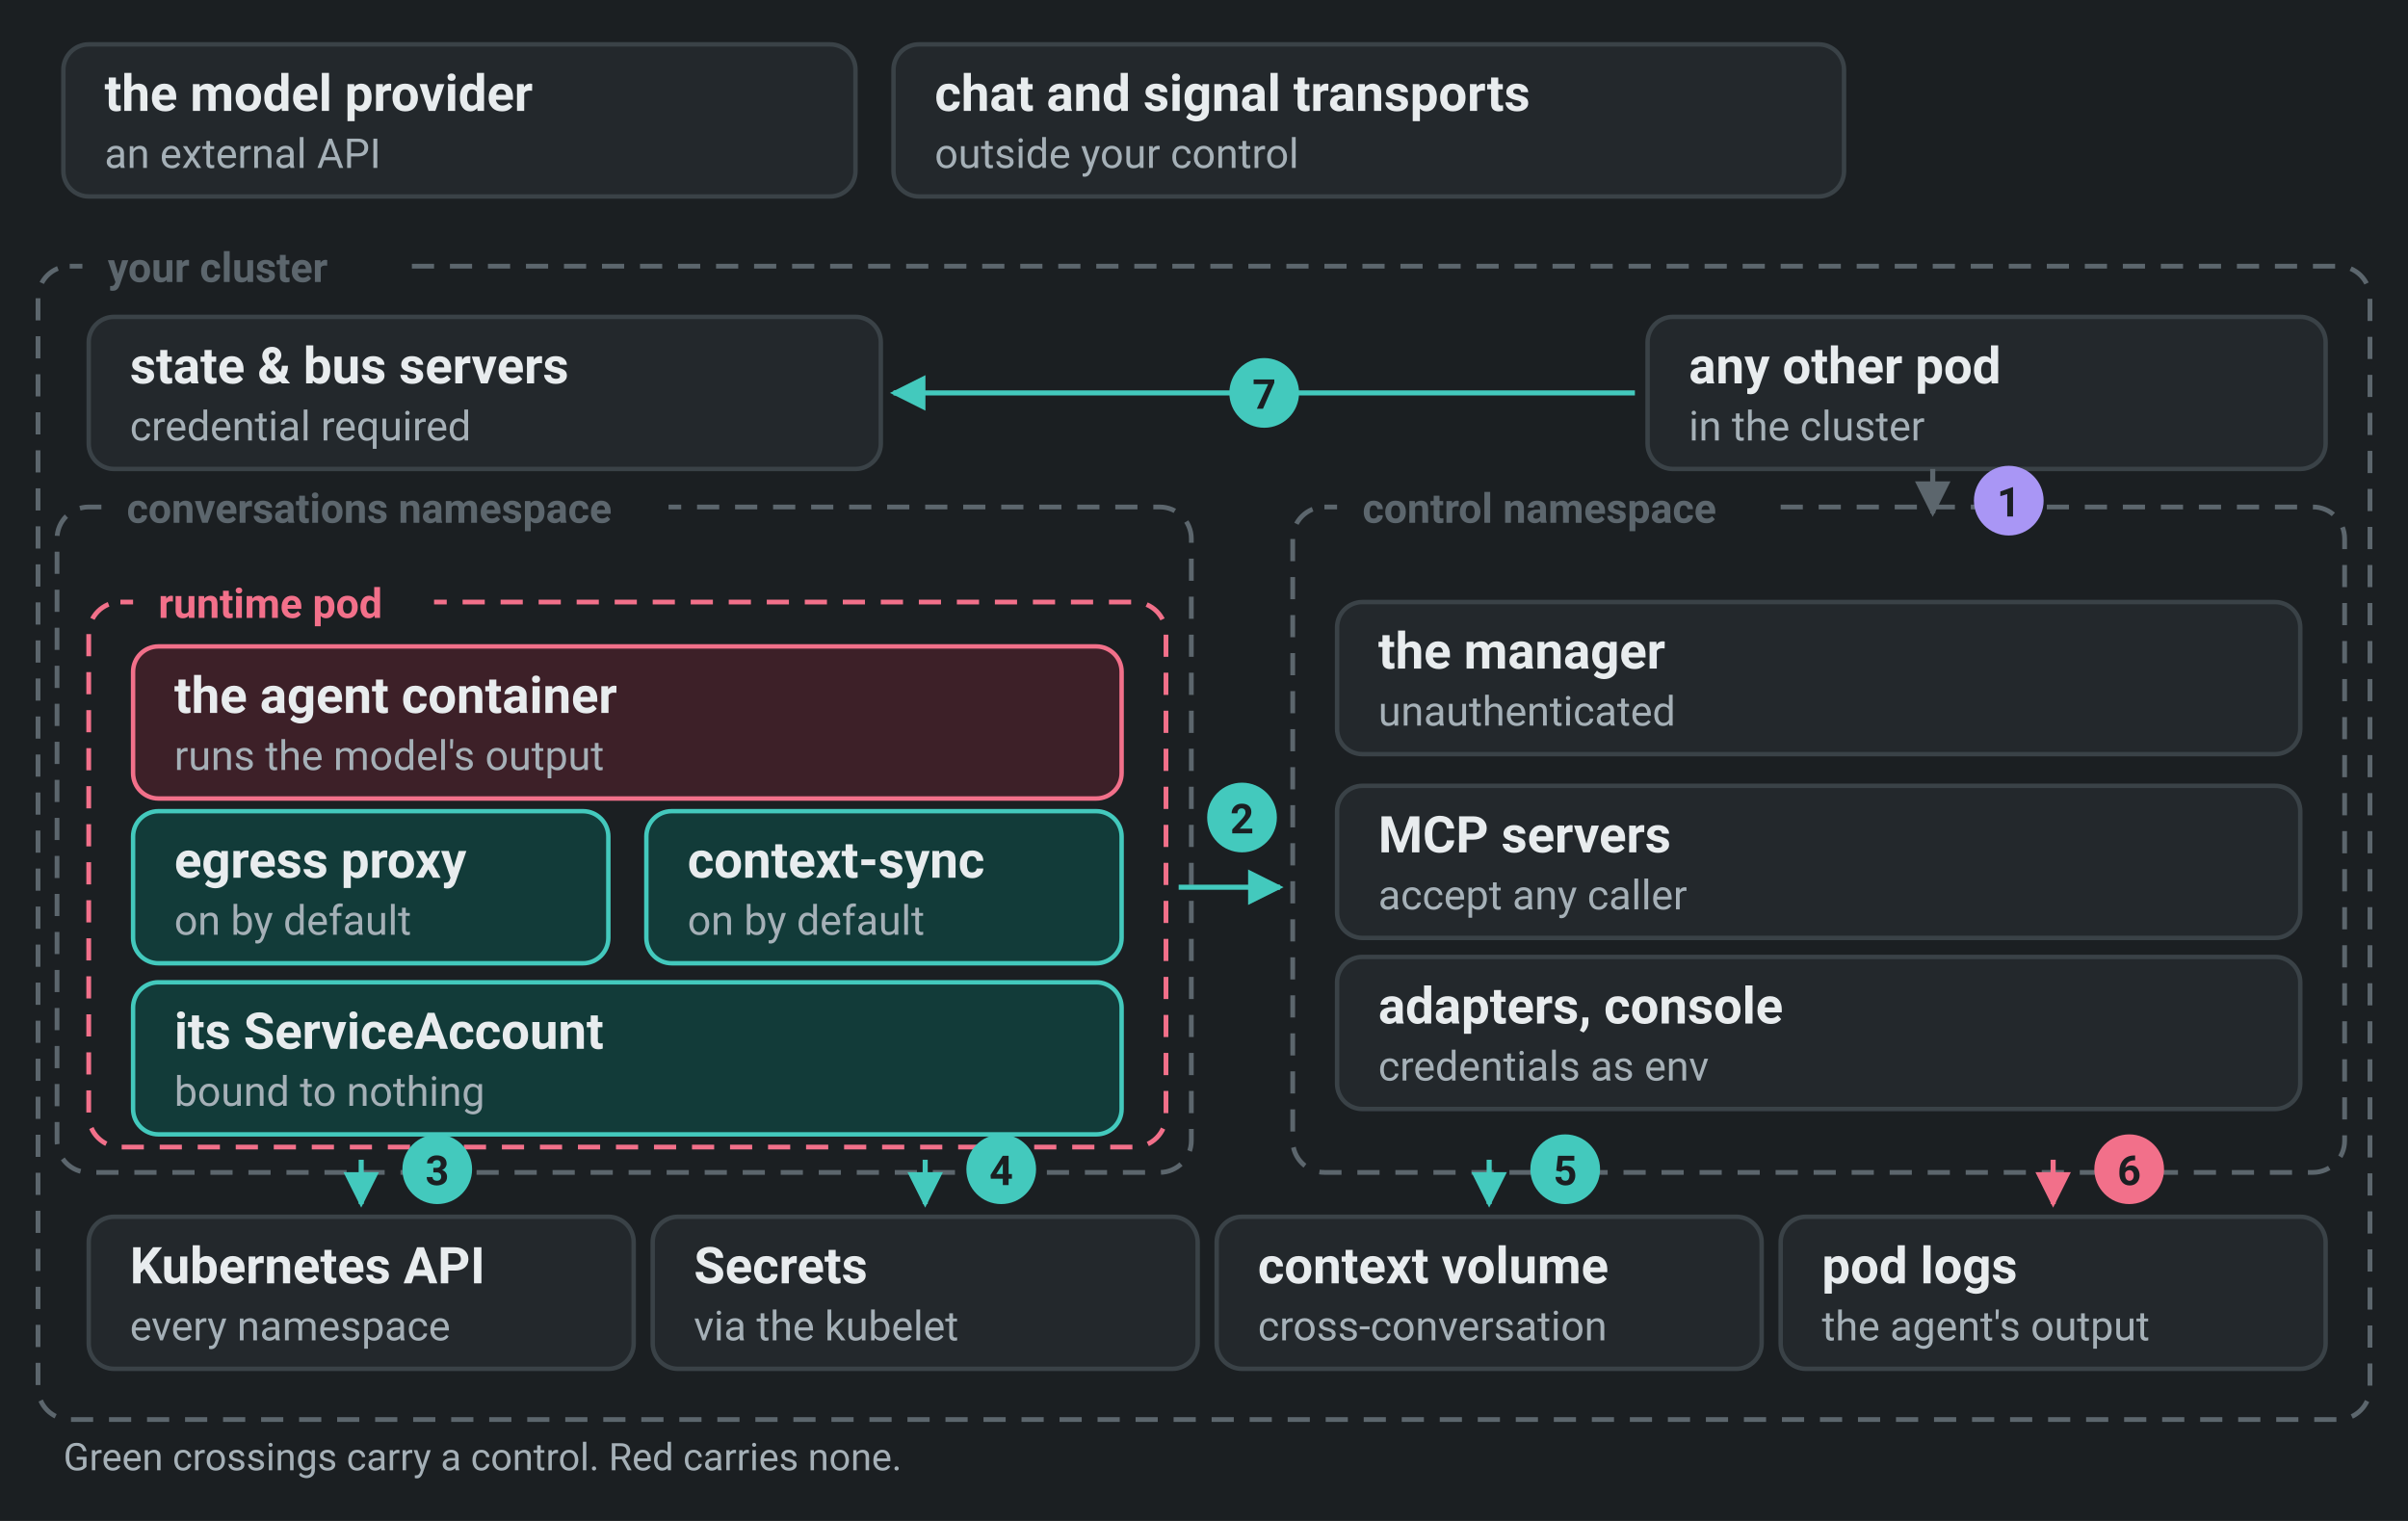
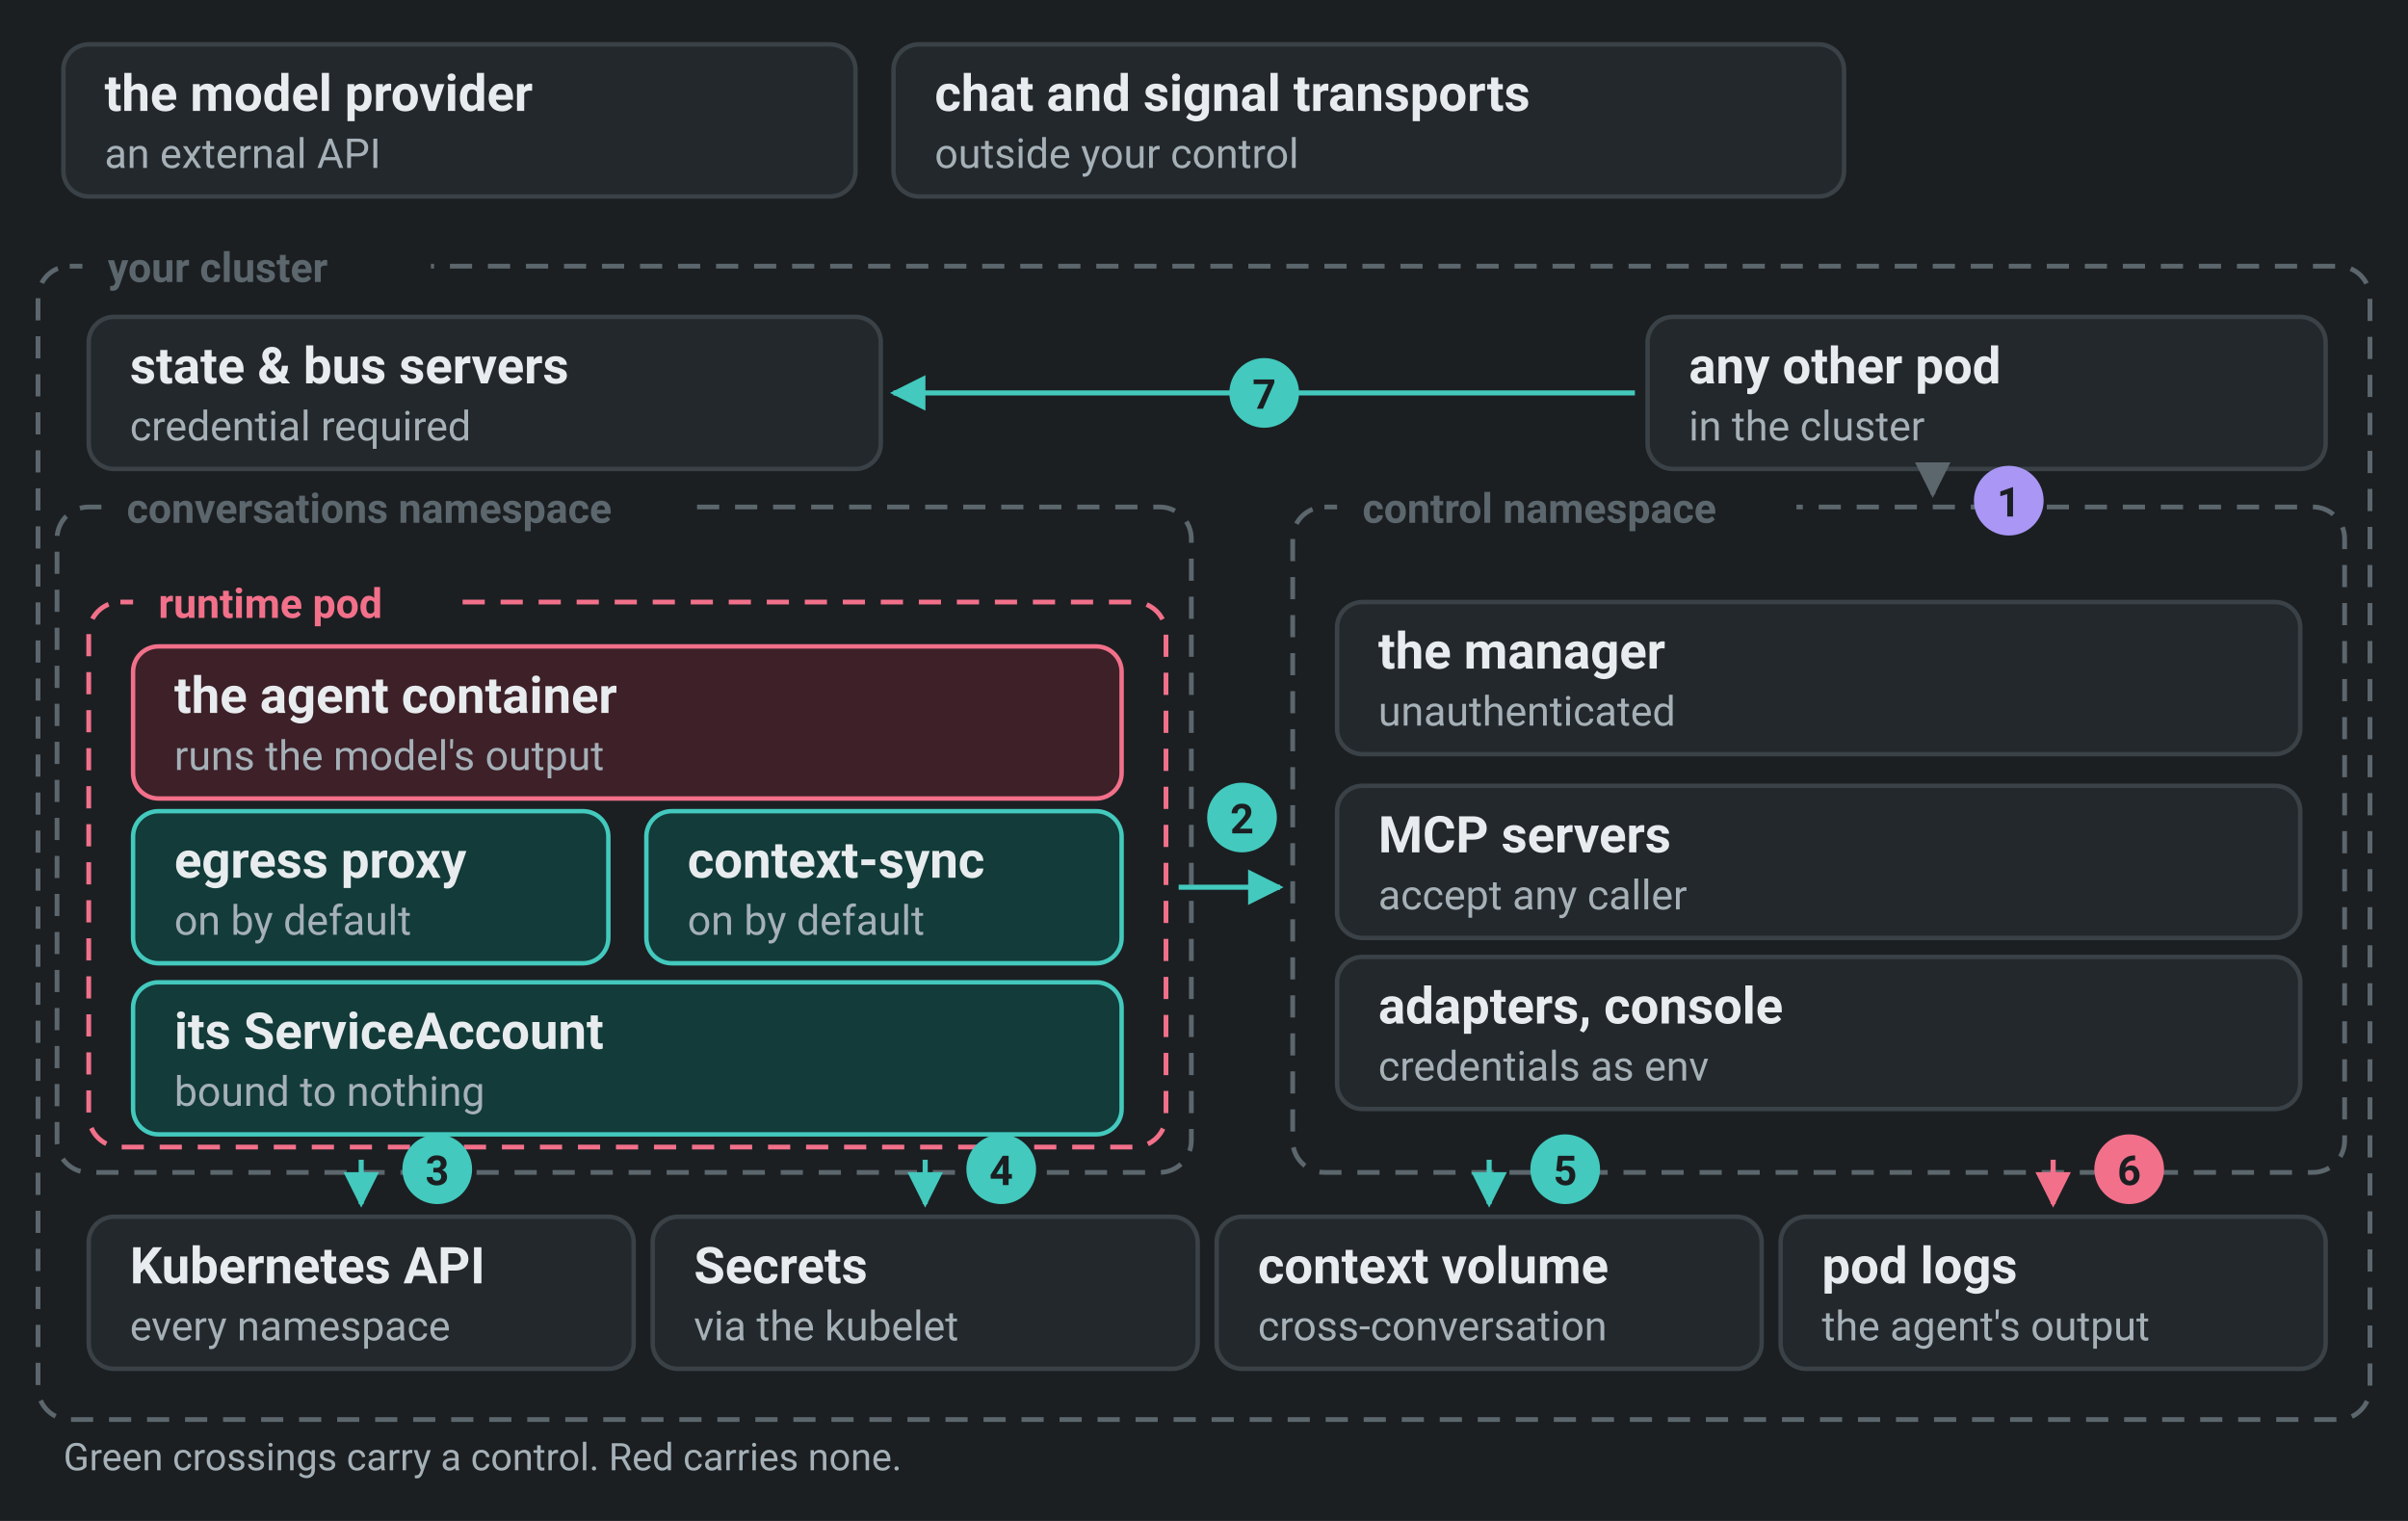
<svg xmlns="http://www.w3.org/2000/svg" viewBox="0 0 760 480" width="760" height="480" role="img">
  <rect width="760" height="480" fill="#1b1f22" />
  <defs>
    <marker id="ar-borderStrong" viewBox="0 0 10 10" refX="9" refY="5" markerWidth="7" markerHeight="7" orient="auto-start-reverse">
      <path d="M0,0 L10,5 L0,10 z" fill="#5c666d" />
    </marker>
    <marker id="ar-danger" viewBox="0 0 10 10" refX="9" refY="5" markerWidth="7" markerHeight="7" orient="auto-start-reverse">
      <path d="M0,0 L10,5 L0,10 z" fill="#f2708a" />
    </marker>
    <marker id="ar-brand" viewBox="0 0 10 10" refX="9" refY="5" markerWidth="7" markerHeight="7" orient="auto-start-reverse">
      <path d="M0,0 L10,5 L0,10 z" fill="#43c9bd" />
    </marker>
  </defs>
  <rect x="20" y="14" width="250" height="48" rx="8" fill="#23282c" stroke="#3a4247" stroke-width="1.4" />
  <text x="33" y="35" fill="#e8ecee" font-size="16" font-weight="600" text-anchor="start" font-family="ui-sans-serif, system-ui, -apple-system, 'Segoe UI', Roboto, 'Helvetica Neue', Arial, sans-serif">the model provider</text>
  <text x="33" y="53" fill="#a5b0b7" font-size="13" font-weight="400" text-anchor="start" font-family="ui-sans-serif, system-ui, -apple-system, 'Segoe UI', Roboto, 'Helvetica Neue', Arial, sans-serif">an external API</text>
  <rect x="282" y="14" width="300" height="48" rx="8" fill="#23282c" stroke="#3a4247" stroke-width="1.4" />
  <text x="295" y="35" fill="#e8ecee" font-size="16" font-weight="600" text-anchor="start" font-family="ui-sans-serif, system-ui, -apple-system, 'Segoe UI', Roboto, 'Helvetica Neue', Arial, sans-serif">chat and signal transports</text>
  <text x="295" y="53" fill="#a5b0b7" font-size="13" font-weight="400" text-anchor="start" font-family="ui-sans-serif, system-ui, -apple-system, 'Segoe UI', Roboto, 'Helvetica Neue', Arial, sans-serif">outside your control</text>
  <rect x="12" y="84" width="736" height="364" rx="10" fill="none" stroke="#5c666d" stroke-width="1.5" stroke-dasharray="7 5" />
-   <rect x="26" y="74" width="102" height="20" rx="5" fill="#1b1f22" />
+   <rect x="26" y="74" width="110" height="20" rx="5" fill="#1b1f22" />
  <text x="34" y="89" fill="#5c666d" font-size="13" font-weight="600" text-anchor="start" font-family="ui-sans-serif, system-ui, -apple-system, 'Segoe UI', Roboto, 'Helvetica Neue', Arial, sans-serif">your cluster</text>
  <rect x="520" y="100" width="214" height="48" rx="8" fill="#23282c" stroke="#3a4247" stroke-width="1.4" />
  <text x="533" y="121" fill="#e8ecee" font-size="16" font-weight="600" text-anchor="start" font-family="ui-sans-serif, system-ui, -apple-system, 'Segoe UI', Roboto, 'Helvetica Neue', Arial, sans-serif">any other pod</text>
  <text x="533" y="139" fill="#a5b0b7" font-size="13" font-weight="400" text-anchor="start" font-family="ui-sans-serif, system-ui, -apple-system, 'Segoe UI', Roboto, 'Helvetica Neue', Arial, sans-serif">in the cluster</text>
  <rect x="28" y="100" width="250" height="48" rx="8" fill="#23282c" stroke="#3a4247" stroke-width="1.4" />
  <text x="41" y="121" fill="#e8ecee" font-size="16" font-weight="600" text-anchor="start" font-family="ui-sans-serif, system-ui, -apple-system, 'Segoe UI', Roboto, 'Helvetica Neue', Arial, sans-serif">state &amp; bus servers</text>
  <text x="41" y="139" fill="#a5b0b7" font-size="13" font-weight="400" text-anchor="start" font-family="ui-sans-serif, system-ui, -apple-system, 'Segoe UI', Roboto, 'Helvetica Neue', Arial, sans-serif">credential required</text>
  <rect x="18" y="160" width="358" height="210" rx="10" fill="none" stroke="#5c666d" stroke-width="1.5" stroke-dasharray="7 5" />
-   <rect x="32" y="150" width="179" height="20" rx="5" fill="#1b1f22" />
+   <rect x="32" y="150" width="187" height="20" rx="5" fill="#1b1f22" />
  <text x="40" y="165" fill="#5c666d" font-size="13" font-weight="600" text-anchor="start" font-family="ui-sans-serif, system-ui, -apple-system, 'Segoe UI', Roboto, 'Helvetica Neue', Arial, sans-serif">conversations namespace</text>
  <rect x="28" y="190" width="340" height="172" rx="10" fill="none" stroke="#f2708a" stroke-width="1.5" stroke-dasharray="7 5" />
-   <rect x="42" y="180" width="95" height="20" rx="5" fill="#1b1f22" />
+   <rect x="42" y="180" width="103" height="20" rx="5" fill="#1b1f22" />
  <text x="50" y="195" fill="#f2708a" font-size="13" font-weight="600" text-anchor="start" font-family="ui-sans-serif, system-ui, -apple-system, 'Segoe UI', Roboto, 'Helvetica Neue', Arial, sans-serif">runtime pod</text>
  <rect x="42" y="204" width="312" height="48" rx="8" fill="#3d2028" stroke="#f2708a" stroke-width="1.4" />
  <text x="55" y="225" fill="#e8ecee" font-size="16" font-weight="600" text-anchor="start" font-family="ui-sans-serif, system-ui, -apple-system, 'Segoe UI', Roboto, 'Helvetica Neue', Arial, sans-serif">the agent container</text>
  <text x="55" y="243" fill="#a5b0b7" font-size="13" font-weight="400" text-anchor="start" font-family="ui-sans-serif, system-ui, -apple-system, 'Segoe UI', Roboto, 'Helvetica Neue', Arial, sans-serif">runs the model's output</text>
  <rect x="42" y="256" width="150" height="48" rx="8" fill="#123b39" stroke="#43c9bd" stroke-width="1.4" />
  <text x="55" y="277" fill="#e8ecee" font-size="16" font-weight="600" text-anchor="start" font-family="ui-sans-serif, system-ui, -apple-system, 'Segoe UI', Roboto, 'Helvetica Neue', Arial, sans-serif">egress proxy</text>
  <text x="55" y="295" fill="#a5b0b7" font-size="13" font-weight="400" text-anchor="start" font-family="ui-sans-serif, system-ui, -apple-system, 'Segoe UI', Roboto, 'Helvetica Neue', Arial, sans-serif">on by default</text>
  <rect x="204" y="256" width="150" height="48" rx="8" fill="#123b39" stroke="#43c9bd" stroke-width="1.4" />
  <text x="217" y="277" fill="#e8ecee" font-size="16" font-weight="600" text-anchor="start" font-family="ui-sans-serif, system-ui, -apple-system, 'Segoe UI', Roboto, 'Helvetica Neue', Arial, sans-serif">context-sync</text>
  <text x="217" y="295" fill="#a5b0b7" font-size="13" font-weight="400" text-anchor="start" font-family="ui-sans-serif, system-ui, -apple-system, 'Segoe UI', Roboto, 'Helvetica Neue', Arial, sans-serif">on by default</text>
  <rect x="42" y="310" width="312" height="48" rx="8" fill="#123b39" stroke="#43c9bd" stroke-width="1.4" />
  <text x="55" y="331" fill="#e8ecee" font-size="16" font-weight="600" text-anchor="start" font-family="ui-sans-serif, system-ui, -apple-system, 'Segoe UI', Roboto, 'Helvetica Neue', Arial, sans-serif">its ServiceAccount</text>
  <text x="55" y="349" fill="#a5b0b7" font-size="13" font-weight="400" text-anchor="start" font-family="ui-sans-serif, system-ui, -apple-system, 'Segoe UI', Roboto, 'Helvetica Neue', Arial, sans-serif">bound to nothing</text>
  <rect x="408" y="160" width="332" height="210" rx="10" fill="none" stroke="#5c666d" stroke-width="1.5" stroke-dasharray="7 5" />
-   <rect x="422" y="150" width="137" height="20" rx="5" fill="#1b1f22" />
+   <rect x="422" y="150" width="145" height="20" rx="5" fill="#1b1f22" />
  <text x="430" y="165" fill="#5c666d" font-size="13" font-weight="600" text-anchor="start" font-family="ui-sans-serif, system-ui, -apple-system, 'Segoe UI', Roboto, 'Helvetica Neue', Arial, sans-serif">control namespace</text>
  <rect x="422" y="190" width="304" height="48" rx="8" fill="#23282c" stroke="#3a4247" stroke-width="1.4" />
  <text x="435" y="211" fill="#e8ecee" font-size="16" font-weight="600" text-anchor="start" font-family="ui-sans-serif, system-ui, -apple-system, 'Segoe UI', Roboto, 'Helvetica Neue', Arial, sans-serif">the manager</text>
  <text x="435" y="229" fill="#a5b0b7" font-size="13" font-weight="400" text-anchor="start" font-family="ui-sans-serif, system-ui, -apple-system, 'Segoe UI', Roboto, 'Helvetica Neue', Arial, sans-serif">unauthenticated</text>
  <rect x="422" y="248" width="304" height="48" rx="8" fill="#23282c" stroke="#3a4247" stroke-width="1.4" />
  <text x="435" y="269" fill="#e8ecee" font-size="16" font-weight="600" text-anchor="start" font-family="ui-sans-serif, system-ui, -apple-system, 'Segoe UI', Roboto, 'Helvetica Neue', Arial, sans-serif">MCP servers</text>
  <text x="435" y="287" fill="#a5b0b7" font-size="13" font-weight="400" text-anchor="start" font-family="ui-sans-serif, system-ui, -apple-system, 'Segoe UI', Roboto, 'Helvetica Neue', Arial, sans-serif">accept any caller</text>
  <rect x="422" y="302" width="304" height="48" rx="8" fill="#23282c" stroke="#3a4247" stroke-width="1.4" />
  <text x="435" y="323" fill="#e8ecee" font-size="16" font-weight="600" text-anchor="start" font-family="ui-sans-serif, system-ui, -apple-system, 'Segoe UI', Roboto, 'Helvetica Neue', Arial, sans-serif">adapters, console</text>
  <text x="435" y="341" fill="#a5b0b7" font-size="13" font-weight="400" text-anchor="start" font-family="ui-sans-serif, system-ui, -apple-system, 'Segoe UI', Roboto, 'Helvetica Neue', Arial, sans-serif">credentials as env</text>
  <rect x="28" y="384" width="172" height="48" rx="8" fill="#23282c" stroke="#3a4247" stroke-width="1.4" />
  <text x="41" y="405" fill="#e8ecee" font-size="16" font-weight="600" text-anchor="start" font-family="ui-sans-serif, system-ui, -apple-system, 'Segoe UI', Roboto, 'Helvetica Neue', Arial, sans-serif">Kubernetes API</text>
  <text x="41" y="423" fill="#a5b0b7" font-size="13" font-weight="400" text-anchor="start" font-family="ui-sans-serif, system-ui, -apple-system, 'Segoe UI', Roboto, 'Helvetica Neue', Arial, sans-serif">every namespace</text>
  <rect x="206" y="384" width="172" height="48" rx="8" fill="#23282c" stroke="#3a4247" stroke-width="1.4" />
  <text x="219" y="405" fill="#e8ecee" font-size="16" font-weight="600" text-anchor="start" font-family="ui-sans-serif, system-ui, -apple-system, 'Segoe UI', Roboto, 'Helvetica Neue', Arial, sans-serif">Secrets</text>
  <text x="219" y="423" fill="#a5b0b7" font-size="13" font-weight="400" text-anchor="start" font-family="ui-sans-serif, system-ui, -apple-system, 'Segoe UI', Roboto, 'Helvetica Neue', Arial, sans-serif">via the kubelet</text>
  <rect x="384" y="384" width="172" height="48" rx="8" fill="#23282c" stroke="#3a4247" stroke-width="1.4" />
  <text x="397" y="405" fill="#e8ecee" font-size="16" font-weight="600" text-anchor="start" font-family="ui-sans-serif, system-ui, -apple-system, 'Segoe UI', Roboto, 'Helvetica Neue', Arial, sans-serif">context volume</text>
  <text x="397" y="423" fill="#a5b0b7" font-size="13" font-weight="400" text-anchor="start" font-family="ui-sans-serif, system-ui, -apple-system, 'Segoe UI', Roboto, 'Helvetica Neue', Arial, sans-serif">cross-conversation</text>
  <rect x="562" y="384" width="172" height="48" rx="8" fill="#23282c" stroke="#3a4247" stroke-width="1.4" />
  <text x="575" y="405" fill="#e8ecee" font-size="16" font-weight="600" text-anchor="start" font-family="ui-sans-serif, system-ui, -apple-system, 'Segoe UI', Roboto, 'Helvetica Neue', Arial, sans-serif">pod logs</text>
  <text x="575" y="423" fill="#a5b0b7" font-size="13" font-weight="400" text-anchor="start" font-family="ui-sans-serif, system-ui, -apple-system, 'Segoe UI', Roboto, 'Helvetica Neue', Arial, sans-serif">the agent's output</text>
-   <path d="M610,148 L610,162" stroke="#5c666d" stroke-width="1.6" fill="none" marker-end="url(#ar-borderStrong)" />
+   <path d="M610,148 L610,156" stroke="#5c666d" stroke-width="1.6" fill="none" marker-end="url(#ar-borderStrong)" />
  <circle cx="634" cy="158" r="11" fill="#a996f5" />
  <text x="634" y="163" fill="#1b1f22" font-size="13" font-weight="700" text-anchor="middle" font-family="ui-sans-serif, system-ui, -apple-system, 'Segoe UI', Roboto, 'Helvetica Neue', Arial, sans-serif">1</text>
  <path d="M372,280 L404,280" stroke="#43c9bd" stroke-width="1.6" fill="none" marker-end="url(#ar-brand)" />
  <circle cx="392" cy="258" r="11" fill="#43c9bd" />
  <text x="392" y="263" fill="#1b1f22" font-size="13" font-weight="700" text-anchor="middle" font-family="ui-sans-serif, system-ui, -apple-system, 'Segoe UI', Roboto, 'Helvetica Neue', Arial, sans-serif">2</text>
  <path d="M114,366 L114,380" stroke="#43c9bd" stroke-width="1.6" fill="none" marker-end="url(#ar-brand)" />
  <circle cx="138" cy="369" r="11" fill="#43c9bd" />
  <text x="138" y="374" fill="#1b1f22" font-size="13" font-weight="700" text-anchor="middle" font-family="ui-sans-serif, system-ui, -apple-system, 'Segoe UI', Roboto, 'Helvetica Neue', Arial, sans-serif">3</text>
  <path d="M292,366 L292,380" stroke="#43c9bd" stroke-width="1.6" fill="none" marker-end="url(#ar-brand)" stroke-dasharray="5 4" />
  <circle cx="316" cy="369" r="11" fill="#43c9bd" />
  <text x="316" y="374" fill="#1b1f22" font-size="13" font-weight="700" text-anchor="middle" font-family="ui-sans-serif, system-ui, -apple-system, 'Segoe UI', Roboto, 'Helvetica Neue', Arial, sans-serif">4</text>
  <path d="M470,366 L470,380" stroke="#43c9bd" stroke-width="1.6" fill="none" marker-end="url(#ar-brand)" />
  <circle cx="494" cy="369" r="11" fill="#43c9bd" />
  <text x="494" y="374" fill="#1b1f22" font-size="13" font-weight="700" text-anchor="middle" font-family="ui-sans-serif, system-ui, -apple-system, 'Segoe UI', Roboto, 'Helvetica Neue', Arial, sans-serif">5</text>
  <path d="M648,366 L648,380" stroke="#f2708a" stroke-width="1.6" fill="none" marker-end="url(#ar-danger)" />
  <circle cx="672" cy="369" r="11" fill="#f2708a" />
  <text x="672" y="374" fill="#1b1f22" font-size="13" font-weight="700" text-anchor="middle" font-family="ui-sans-serif, system-ui, -apple-system, 'Segoe UI', Roboto, 'Helvetica Neue', Arial, sans-serif">6</text>
  <path d="M516,124 L282,124" stroke="#43c9bd" stroke-width="1.6" fill="none" marker-end="url(#ar-brand)" />
  <circle cx="399" cy="124" r="11" fill="#43c9bd" />
  <text x="399" y="129" fill="#1b1f22" font-size="13" font-weight="700" text-anchor="middle" font-family="ui-sans-serif, system-ui, -apple-system, 'Segoe UI', Roboto, 'Helvetica Neue', Arial, sans-serif">7</text>
  <text x="20" y="464" fill="#a5b0b7" font-size="12" font-weight="400" text-anchor="start" font-family="ui-sans-serif, system-ui, -apple-system, 'Segoe UI', Roboto, 'Helvetica Neue', Arial, sans-serif">Green crossings carry a control. Red carries none.</text>
</svg>
